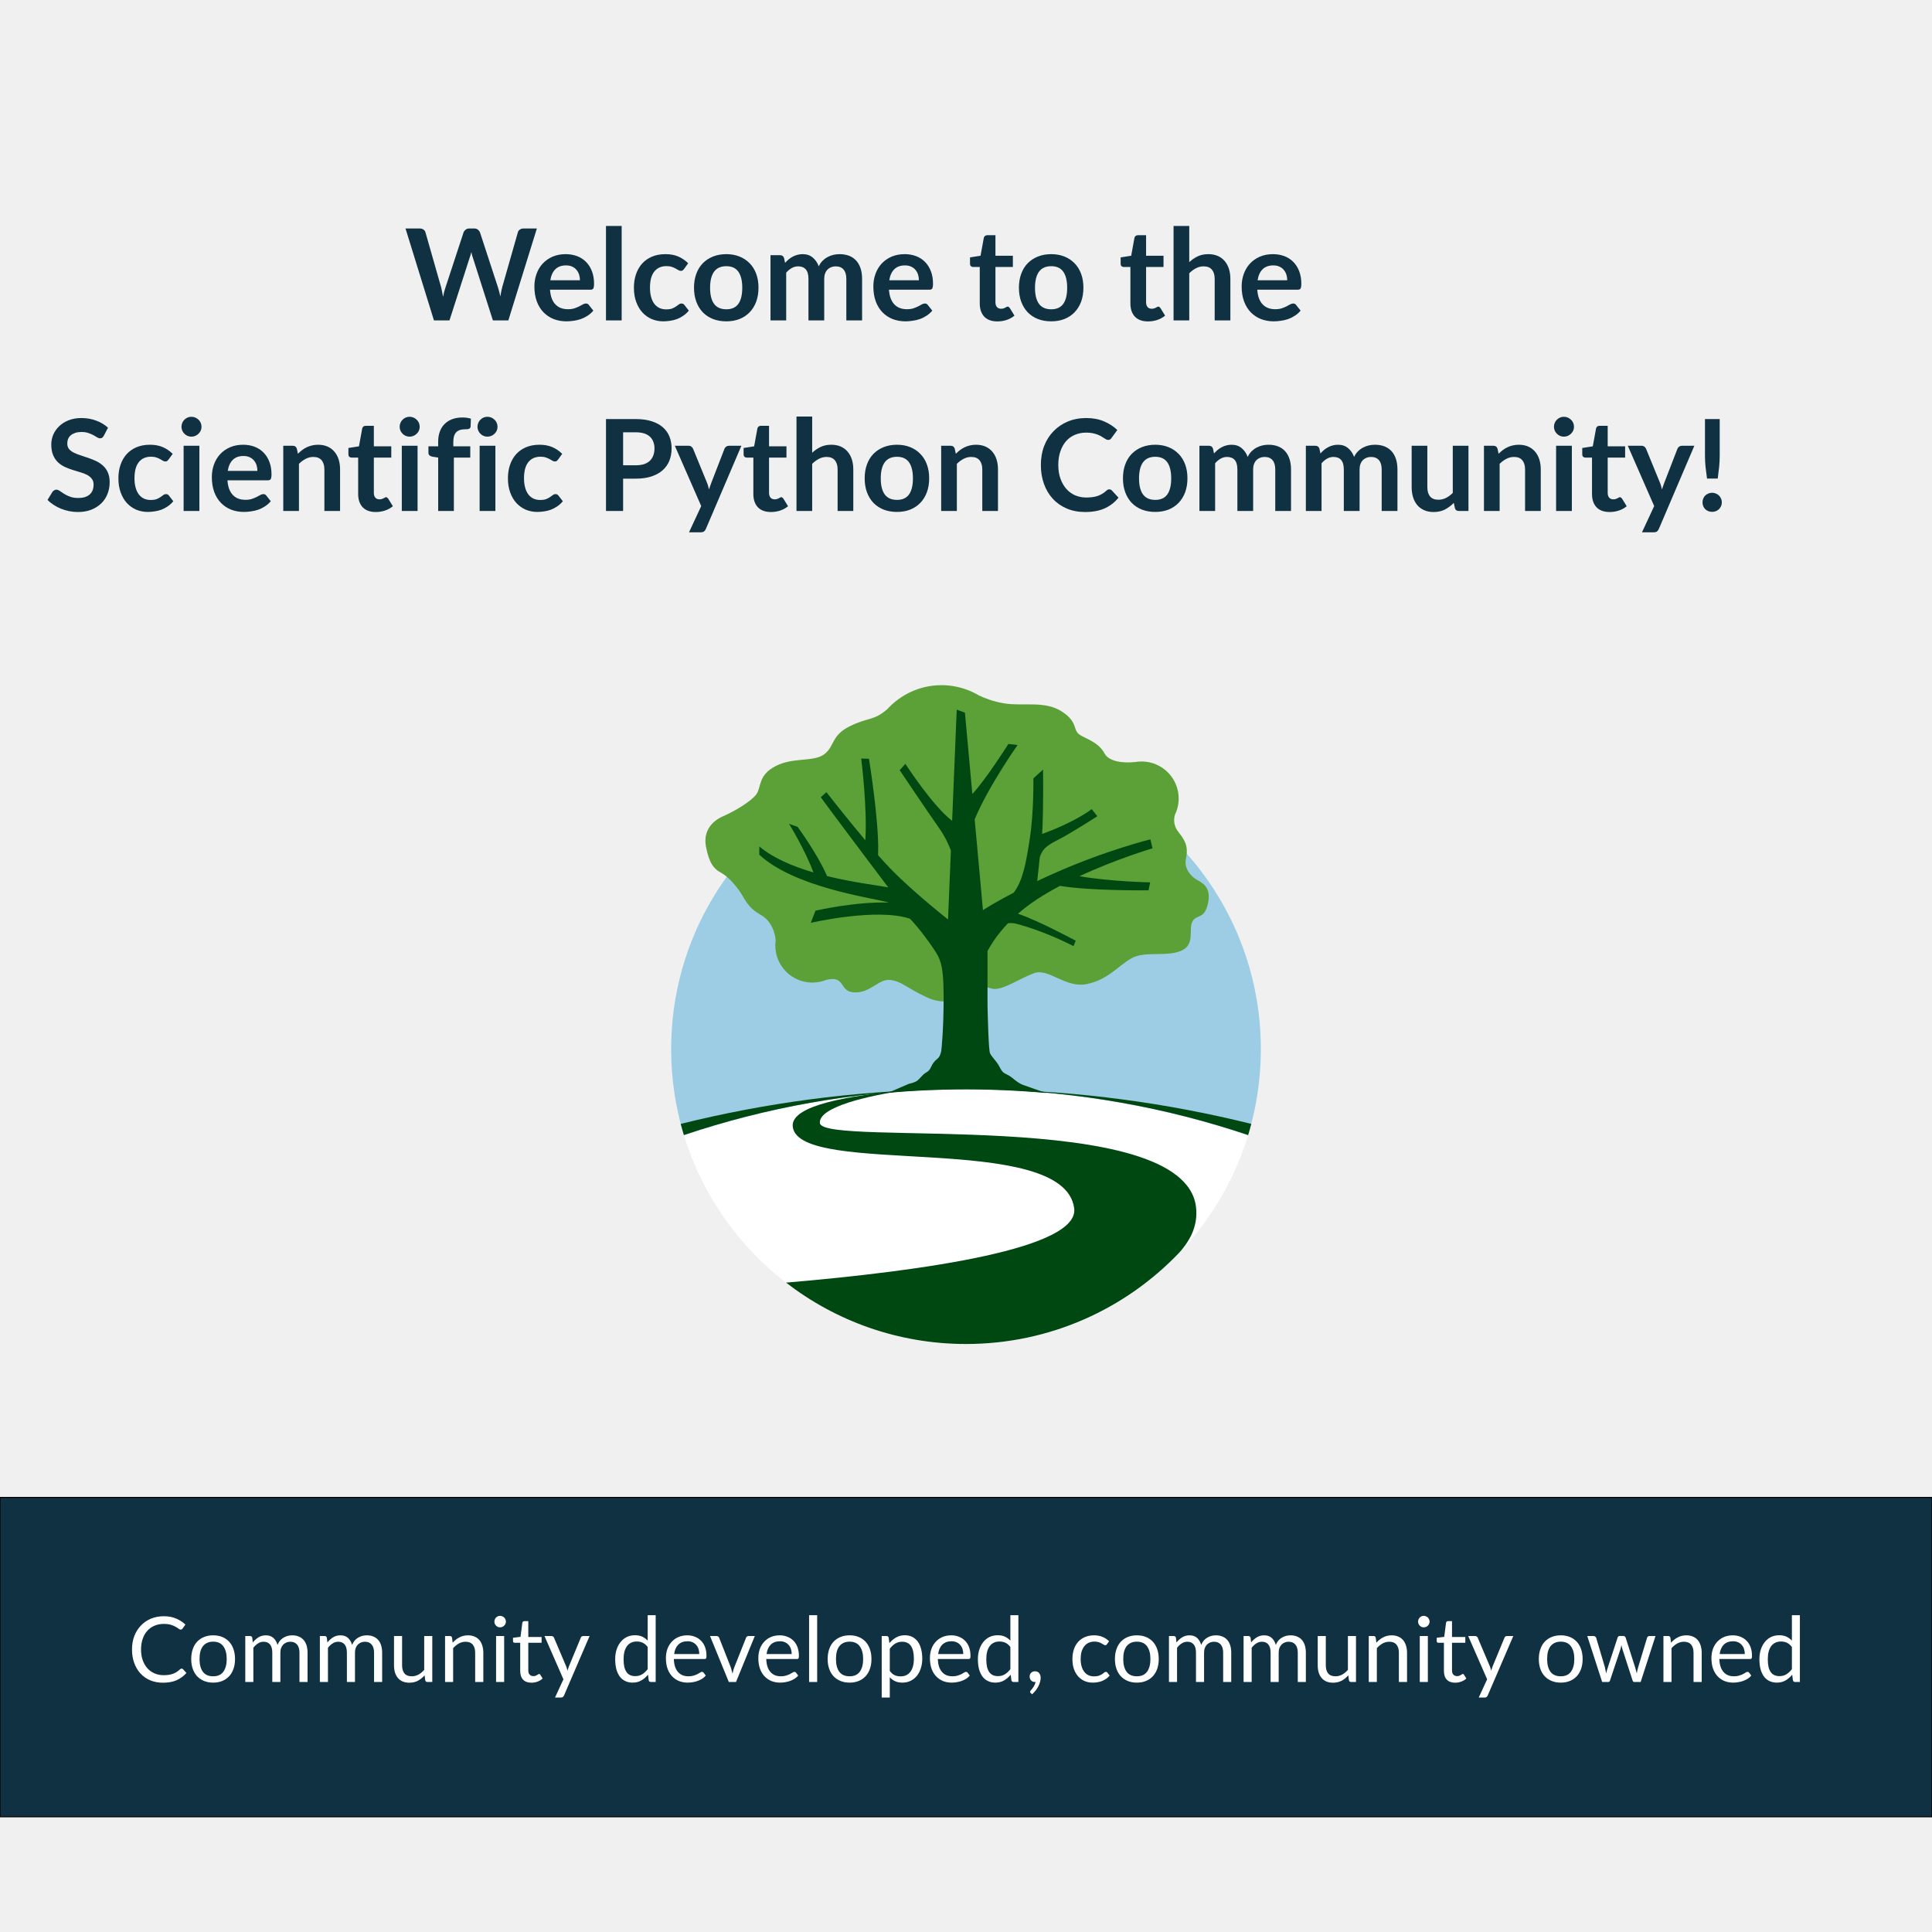
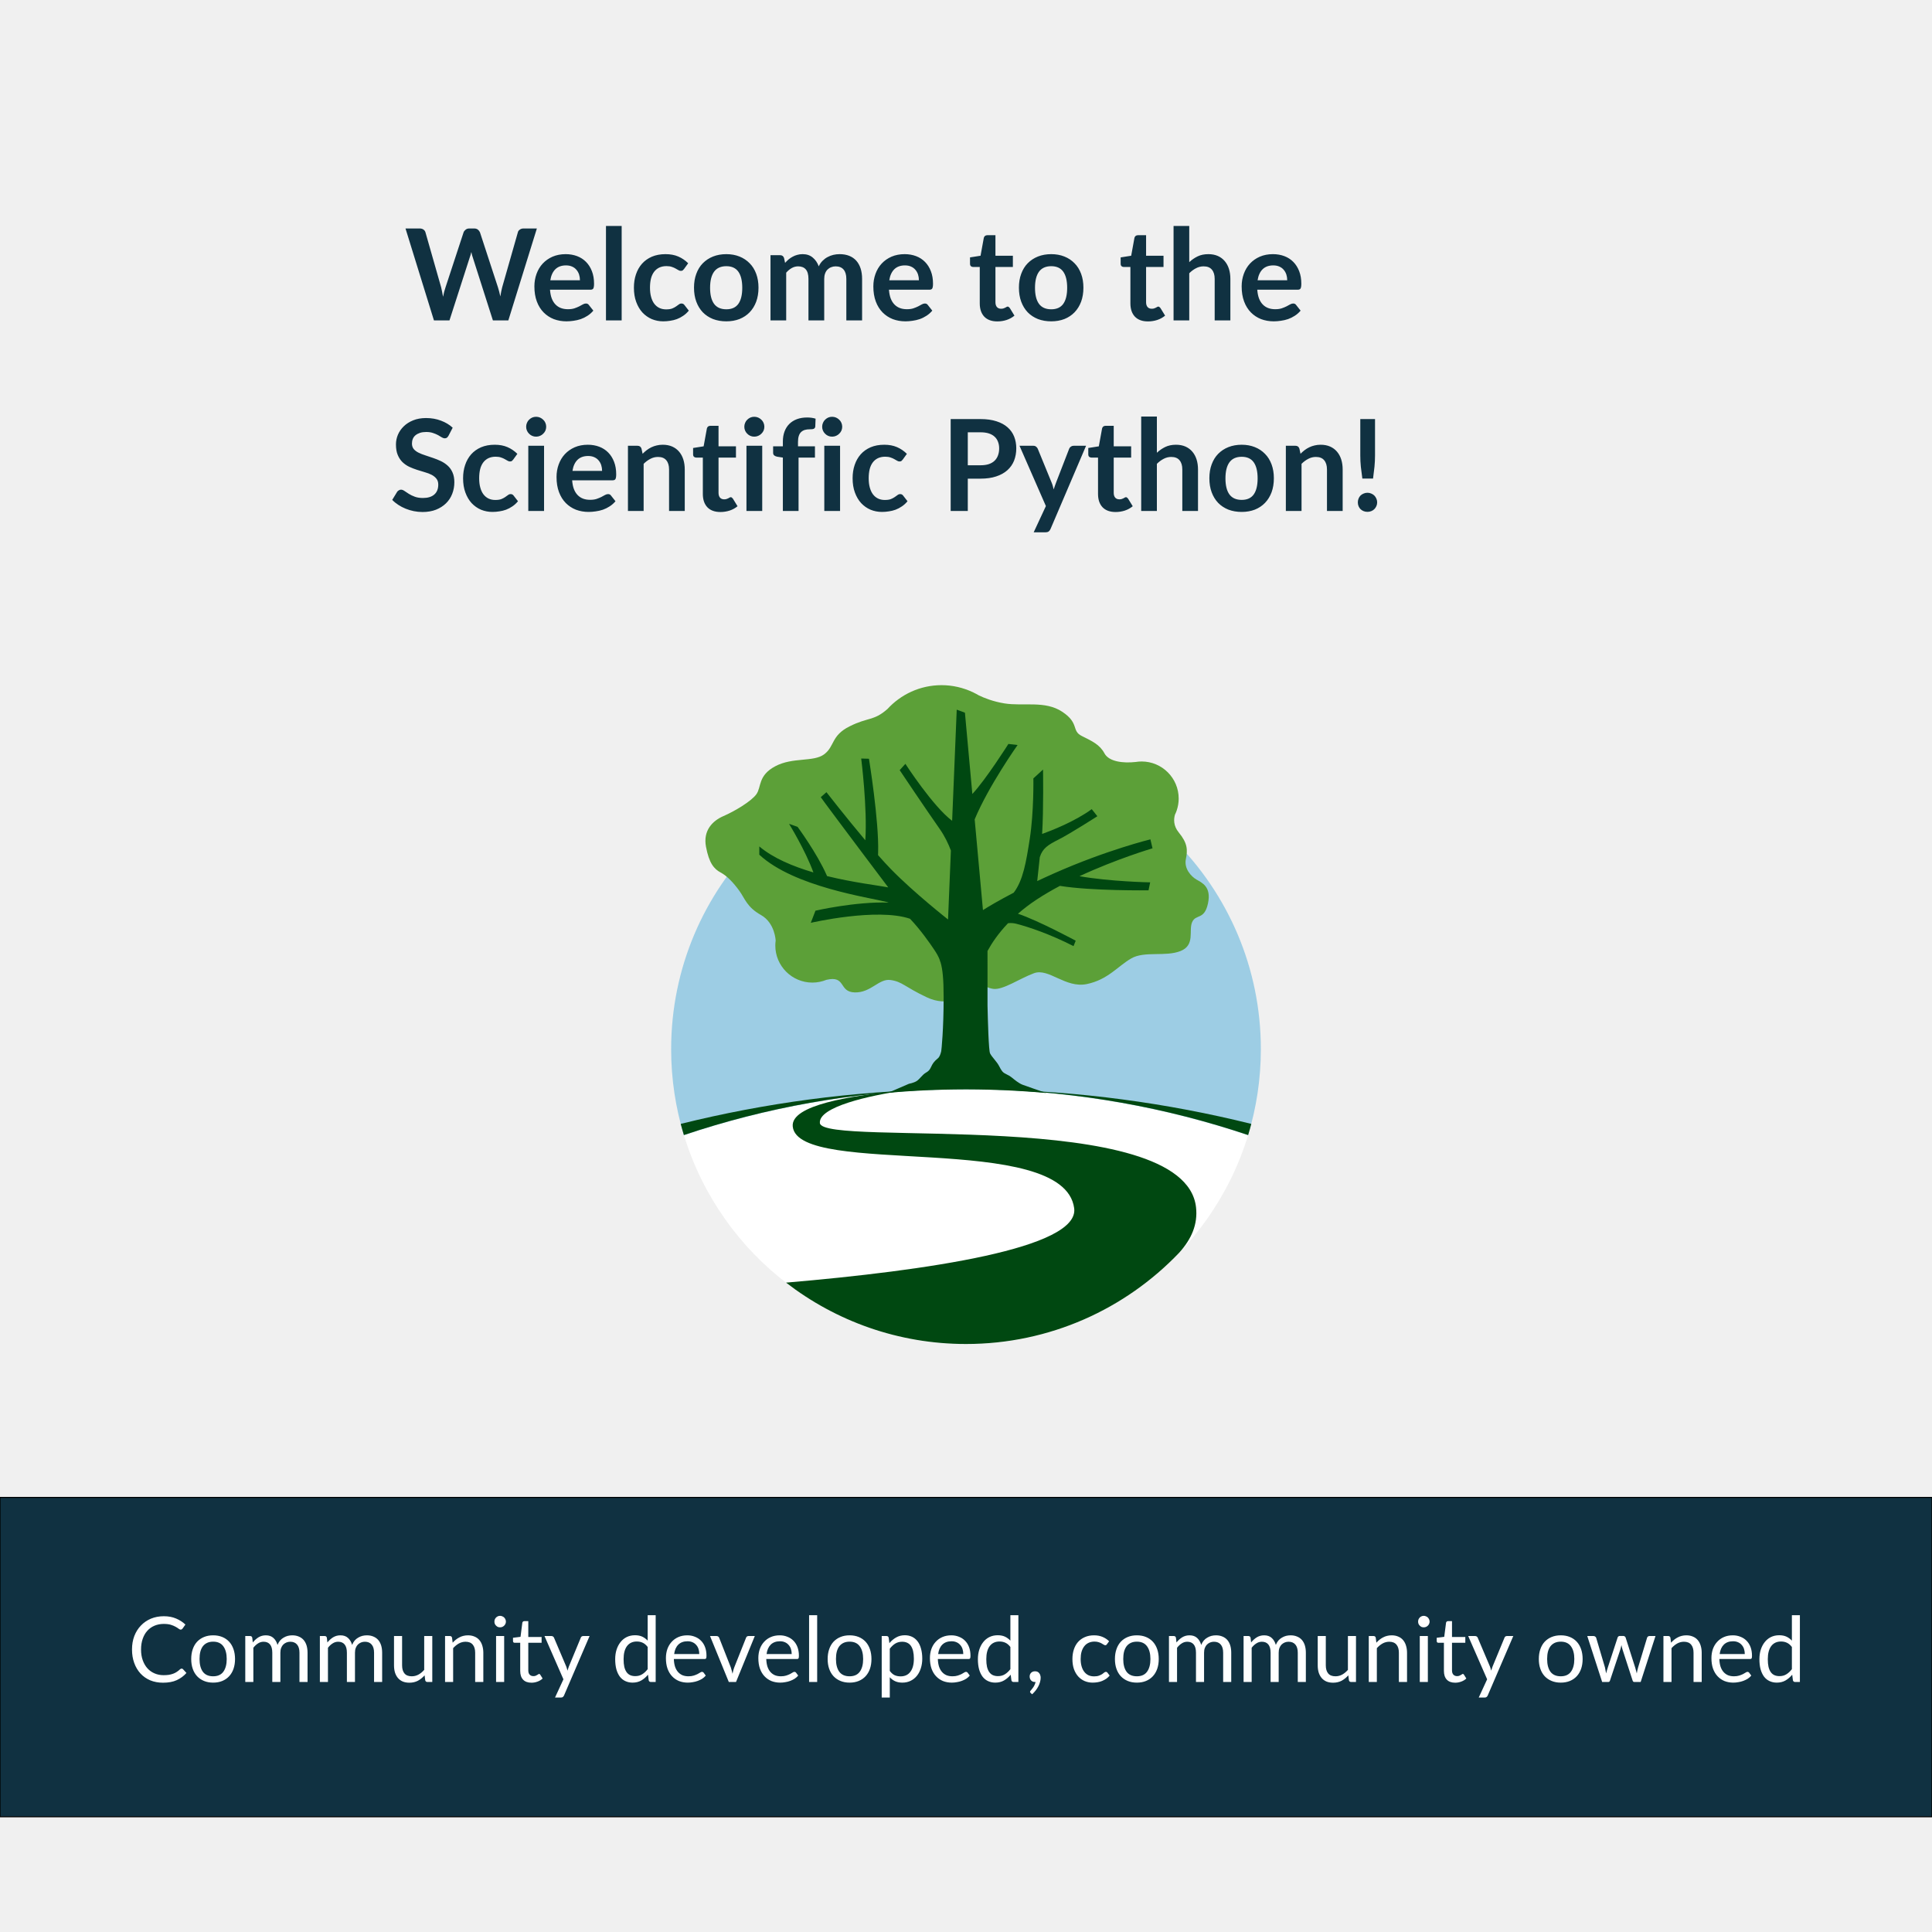
<svg xmlns="http://www.w3.org/2000/svg" width="381mm" height="381mm" viewBox="0 0 381 381" version="1.1" id="svg5">
  <defs id="defs2" />
  <g id="layer1" transform="translate(65.90826,32.69723)">
    <rect style="fill:#103141;fill-opacity:1;stroke:#000000;stroke-width:0.2" id="rect16095" width="381" height="62.98" x="-65.908" y="262.601" />
    <text xml:space="preserve" style="font-size:25.059px;line-height:1.5;font-family:Lato;-inkscape-font-specification:Lato;letter-spacing:0px;word-spacing:0px;fill:#103141;fill-opacity:1;stroke-width:0.94" x="125.124" y="30.484" id="text6297">
      <tspan id="tspan6295" style="font-weight:bold;text-align:center;text-anchor:middle;fill:#103141;fill-opacity:1;stroke-width:0.94" x="125.124" y="30.484">Welcome to the</tspan>
-       <tspan style="font-weight:bold;text-align:center;text-anchor:middle;fill:#103141;fill-opacity:1;stroke-width:0.94" x="125.124" y="68.073" id="tspan6299">Scientific Python Community!</tspan>
+       <tspan style="font-weight:bold;text-align:center;text-anchor:middle;fill:#103141;fill-opacity:1;stroke-width:0.94" x="125.124" y="68.073" id="tspan6299">Scientific Python!</tspan>
    </text>
    <g id="g15905" transform="matrix(0.2279257,0,0,0.2279257,66.44563,102.4198)">
      <g id="layer2" style="display:inline">
        <path class="st2" d="M 255.12,59.82 C 114.22,59.82 0,174.04 0,314.94 c 0,25.85 3.86,50.79 11.01,74.31 h 0.77 c 70.51,-23.63 145.59,-37.3 223.58,-39.27 6.57,-0.12 13.15,-0.25 19.75,-0.25 6.6,0 13.18,0.13 19.75,0.25 77.99,1.98 153.07,15.64 223.58,39.27 h 0.77 c 7.15,-23.51 11.01,-48.46 11.01,-74.31 C 510.23,174.04 396.01,59.82 255.12,59.82 Z" id="path19" />
      </g>
      <path class="st5" d="m 255.12,570.06 c 114.96,0 212.14,-76.05 244.03,-180.58 -70.71,-23.77 -146.03,-37.52 -224.27,-39.5 -6.57,-0.12 -13.15,-0.25 -19.75,-0.25 -6.6,0 -13.18,0.13 -19.75,0.25 -78.24,1.98 -153.56,15.73 -224.27,39.5 C 42.98,494 140.15,570.06 255.12,570.06 Z" id="path17" />
      <path class="st6" d="M 247.09,21.2" id="path31" />
      <g id="layer1-3" style="display:inline">
        <path class="st0" d="m 454.13,451.7 c -9.9,-87.97 -323.35,-51.53 -325.44,-72.8 -1.37,-13.95 42.3,-23.82 73.63,-28.32 -2.47,0.18 -4.94,0.37 -7.41,0.56 -38.08,4.25 -91.74,11.84 -89.7,30.78 4.79,44.57 234.57,3.16 243.5,70.69 4.58,34.58 -126.84,53.88 -249.31,64.33 43.09,33.26 97.07,53.1 155.72,53.1 72.51,0 137.9,-30.3 184.35,-78.87 10.72,-11.87 16.33,-24.66 14.66,-39.47 z" id="path29" />
      </g>
      <g id="layer5" style="display:inline">
        <g id="g27" transform="translate(-161.67,-98.25)">
          <path class="st0" d="m 660.88,487.5 c 0.97,-3.19 1.89,-6.4 2.74,-9.65 -72.91,-18.11 -148.92,-28.39 -227.08,-29.87 78.27,1.98 153.61,15.73 224.34,39.52 z" id="path23" />
          <path class="st0" d="m 172.69,487.5 c 70.73,-23.78 146.07,-37.54 224.34,-39.52 -78.16,1.48 -154.16,11.76 -227.08,29.87 0.85,3.24 1.77,6.45 2.74,9.65 z" id="path25" />
        </g>
      </g>
      <g id="layer4" style="display:inline">
        <path class="st1" d="m 454.52,168.2 c -4.6,-2.68 -10.84,-9.42 -9.19,-17.62 1.65,-8.2 1.53,-13.79 -6.19,-23.21 -4.73,-5.77 -4.3,-11.59 -3.26,-15.24 0.59,-1.2 1.1,-2.44 1.54,-3.72 0.01,-0.01 0.02,-0.04 0.02,-0.04 h -0.01 c 1.09,-3.22 1.7,-6.66 1.7,-10.25 0,-17.72 -14.37,-32.09 -32.09,-32.09 -0.5,0 -0.99,0.05 -1.48,0.07 -0.4,-0.02 -0.81,-0.01 -1.23,0.05 -0.04,0.01 -0.08,0.01 -0.13,0.02 -0.73,0.06 -1.45,0.17 -2.16,0.28 -10.98,1.25 -23.24,-0.24 -27.1,-7.4 C 370.82,51.39 364.36,48.5 355.26,43.96 346.16,39.42 353.4,33.01 338.43,23.05 323.45,13.09 304.77,18.45 288.3,15.77 278.65,14.2 270.97,11.13 266.23,8.85 264.7,7.95 263.13,7.12 261.52,6.34 261.18,6.14 261,6.02 261,6.02 l -0.1,0.02 C 252.71,2.21 243.61,0 233.97,0 c -18.61,0 -35.3,8.03 -46.95,20.76 -0.1,0.08 -0.21,0.15 -0.31,0.24 -11.48,10.01 -16.38,6.63 -32.41,14.68 -16.03,8.05 -12.69,17.23 -21.89,24.13 -9.19,6.89 -27.19,2.3 -42.3,10.34 -15.11,8.04 -11.93,17.92 -16.3,24.13 -4.37,6.2 -19.15,14.94 -28.53,18.98 -9.38,4.04 -17.81,12.43 -15.13,26.58 2.68,14.15 6.89,19.17 12.64,22.23 5.74,3.06 11.09,8.86 16.09,15.7 5,6.85 6.51,14.17 18.77,21.06 12.26,6.89 12.77,22.18 12.77,22.18 L 90.43,221 c -0.19,1.39 -0.31,2.81 -0.31,4.25 0,17.72 14.37,32.09 32.09,32.09 4.28,0 8.36,-0.85 12.09,-2.38 0.02,0 0.03,0 0.05,-0.01 17.25,-4 10.32,10.51 24.49,10.89 14.17,0.38 20.81,-12.19 31.02,-10.72 10.21,1.46 11.87,5.74 31.15,14.87 19.28,9.13 31.73,-1.79 31.73,-1.79 l 6.83,-14.62 c 0,0 10.72,8.04 19.15,9.19 8.43,1.15 22.57,-8.88 35.25,-13.56 12.68,-4.68 27.18,13.18 45.58,9.42 18.41,-3.76 27.17,-15.77 38.66,-22.28 11.49,-6.51 29.49,-1.15 42.48,-6.3 12.99,-5.15 6.82,-17.83 10.1,-25.07 3.28,-7.24 10.55,-1.51 13.68,-16.13 3.14,-14.58 -5.36,-17.97 -9.95,-20.65 z" id="path21" />
      </g>
      <g id="layer3" style="display:inline">
        <path class="st0" d="m 416.49,141.16 -1.83,-7.75 c 0,0 -37.87,9.23 -83.38,29.43 -5.17,2.29 -10.01,4.52 -14.55,6.66 0.49,-4.64 1.29,-12.11 2.23,-20.69 2.44,-7.76 7.24,-10.67 16.16,-15.2 10.74,-5.45 33.64,-20.21 33.64,-20.21 l -4.86,-6.12 c -14.66,10.72 -35.11,18.65 -42.93,21.46 1.35,-21.54 0.79,-55.72 0.79,-55.72 l -8.35,7.64 c 0,0 0.49,29.03 -3.12,52.23 -3.13,20.09 -5.73,35.92 -13.89,46.66 -12.81,6.66 -21.6,11.9 -26.62,15.06 l -7.17,-78.5 c 12.04,-28.93 37.14,-64.33 37.14,-64.33 l -7.95,-0.92 c 0,0 -19.48,30.8 -31.2,43.3 l -6.42,-70.33 -7.09,-2.63 -3.98,96.17 c -16.77,-12.63 -40.45,-49.3 -40.45,-49.3 l -4.93,5.46 c 0,0 22.38,33.43 34.46,50.63 4.54,6.45 7.68,13.11 9.85,18.91 l -2.47,59.71 -0.05,-0.08 c 0,0 -29.44,-23.12 -49.23,-43.38 -3.37,-3.45 -7.21,-7.65 -11.27,-12.26 l 0.06,-2.28 c 0.84,-27.34 -7.94,-81.12 -7.94,-81.12 l -6.7,-0.18 c 0,0 5.45,42.98 3.55,70.72 -16.92,-20.12 -33.63,-41.6 -33.63,-41.6 l -4.9,4.32 c 0.17,0.51 23.51,31.72 35.65,47.86 8.16,10.85 17.49,23.23 22.72,30.18 -8.51,-1.66 -29.94,-4.12 -52.92,-9.76 l -0.34,-0.75 c -8.4,-19.12 -25.19,-41.86 -25.19,-41.86 l -7.37,-2.61 c 0,0 14.02,22.66 21.07,42.05 -17.45,-5.12 -34.67,-12.27 -46.8,-22.49 v 7.15 c 30.03,27.87 94.91,36.98 110.23,40.9 0.56,0.14 1.12,0.33 1.69,0.53 -28.82,-0.98 -63.34,7.01 -63.34,7.01 l -4.04,10.5 c 0,0 57.3,-13.27 85.88,-3.51 9.24,9.73 17.36,21.47 20.61,26.32 2.17,3.26 3.94,6 5.28,9.82 l -0.09,0.02 c 0.21,0.51 0.42,1.04 0.61,1.58 1.75,5.89 2.65,14.4 2.65,30.14 0,28.11 -1.89,45.75 -2.07,46.67 -0.64,2.8 -1.55,5.08 -2.89,6.17 -3.62,2.96 -4.63,4.78 -5.91,7.5 -1.27,2.72 -2.11,3.58 -4.78,5.14 -2.67,1.56 -5.15,5.4 -7.6,7 -2.45,1.61 -6.81,2.44 -6.81,2.44 l -17.98,7.75 h 0.18 c 15.69,-1.37 31.52,-2.27 47.47,-2.67 6.57,-0.12 13.15,-0.25 19.75,-0.25 6.6,0 13.18,0.13 19.75,0.25 16.72,0.42 33.3,1.39 49.73,2.87 -5.64,-1.93 -18.13,-6.22 -20.58,-7.16 -3.19,-1.21 -6.99,-4.36 -8.75,-5.81 -1.76,-1.45 -3.63,-2.55 -6.05,-3.71 -2.42,-1.16 -3.46,-2.69 -5.47,-6.63 -2.01,-3.94 -6.28,-7.79 -7.82,-10.98 -1.24,-2.58 -1.9,-28.48 -2.2,-41.12 l -0.01,-47.48 c 3.66,-6.71 9.29,-15.14 17.75,-24.01 2.12,-0.28 4.57,-0.21 7.36,0.52 10.82,2.81 29.06,8.97 49.33,19.3 l 1.86,-4.69 c 0,0 -32.36,-17.44 -49.95,-23.34 4.7,-4.11 10.03,-8.23 16.1,-12.23 6.37,-4.19 13.2,-8.16 20.18,-11.87 27.43,4.48 76.69,3.84 76.69,3.84 l 1.41,-6.88 c 0,0 -34.64,-0.64 -61.16,-5.34 32.44,-15.07 63.2,-24.12 63.2,-24.12 z" id="path33" />
      </g>
    </g>
    <text xml:space="preserve" style="font-size:17.889px;line-height:1.25;font-family:Lato;-inkscape-font-specification:Lato;letter-spacing:0px;word-spacing:0px;fill:#ffffff;fill-opacity:1;stroke-width:0.671" x="-40.719" y="299" id="text34300">
      <tspan id="tspan34298" style="fill:#ffffff;fill-opacity:1;stroke-width:0.671" x="-40.719" y="299">Community developed, community owned</tspan>
    </text>
  </g>
  <style type="text/css" id="style2">
	.st0{fill:#004811;}
	.st1{fill:#5CA038;}
	.st2{fill:#9DCDE4;}
	.st3{font-family:'MyriadPro-Regular';}
	.st4{font-size:12px;}
	.st5{fill:#FFFFFF;}
	.st6{fill:none;stroke:#E52525;stroke-width:0.1;stroke-miterlimit:10;}
</style>
</svg>
